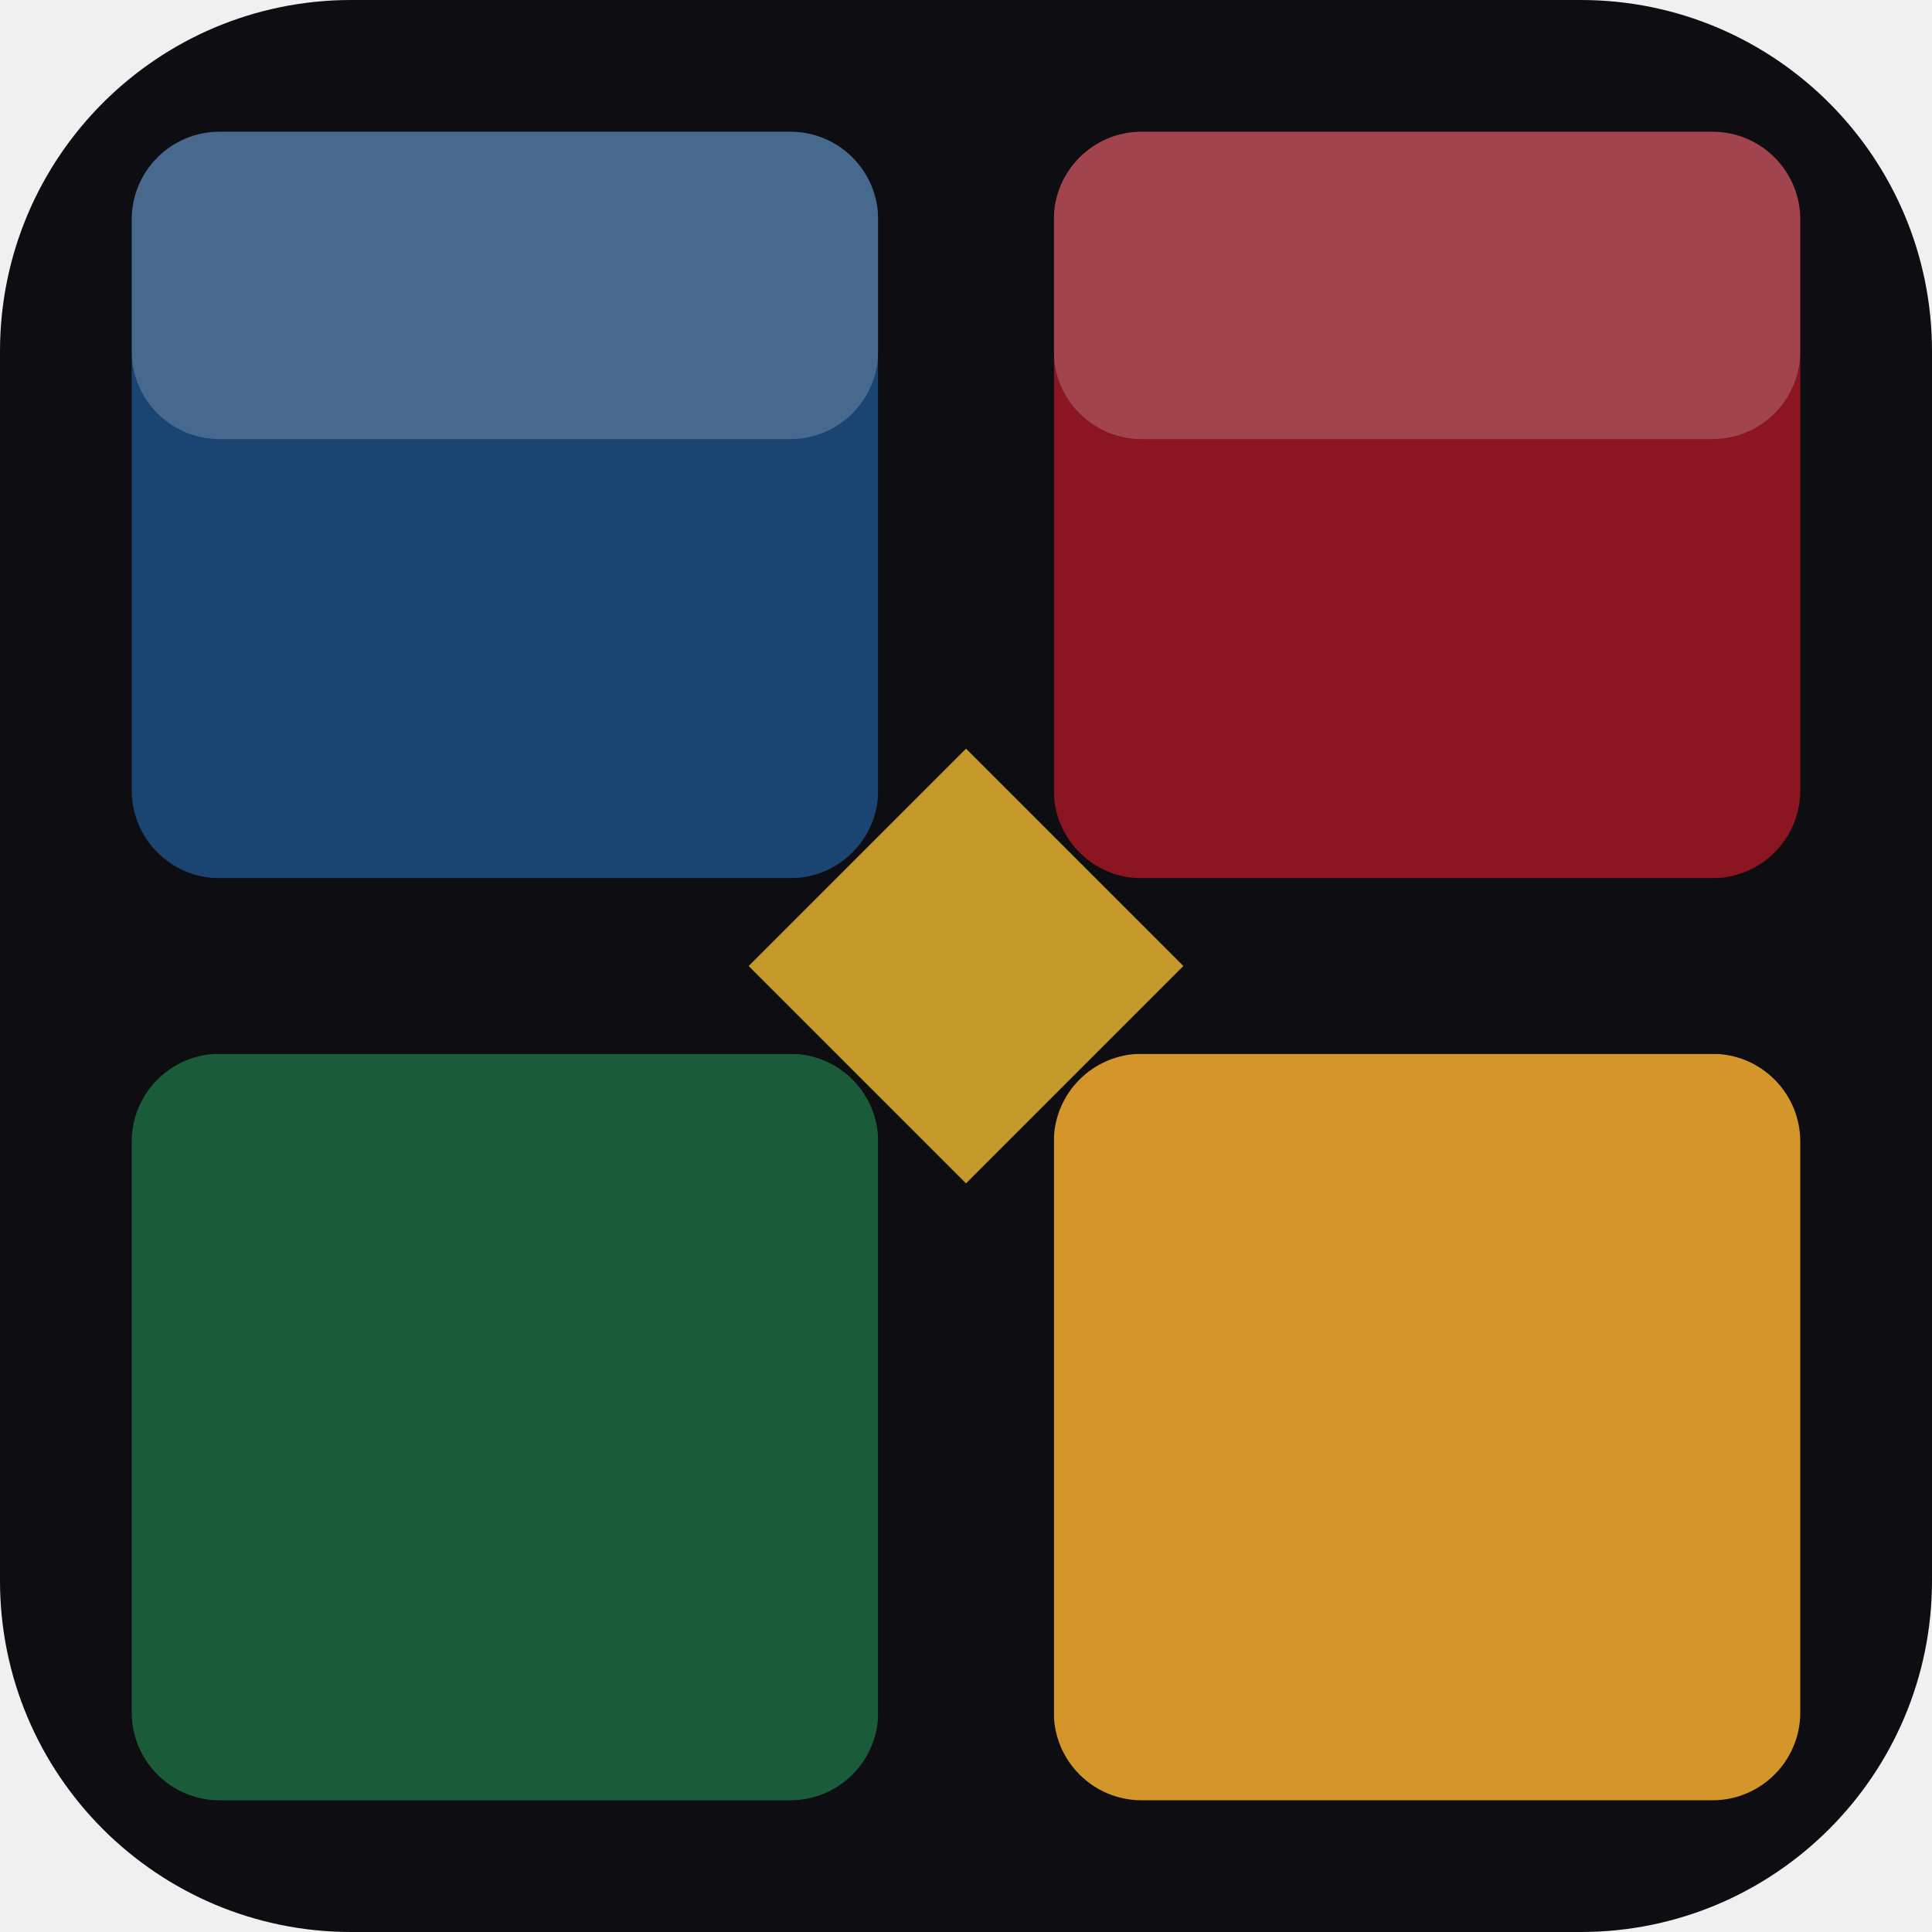
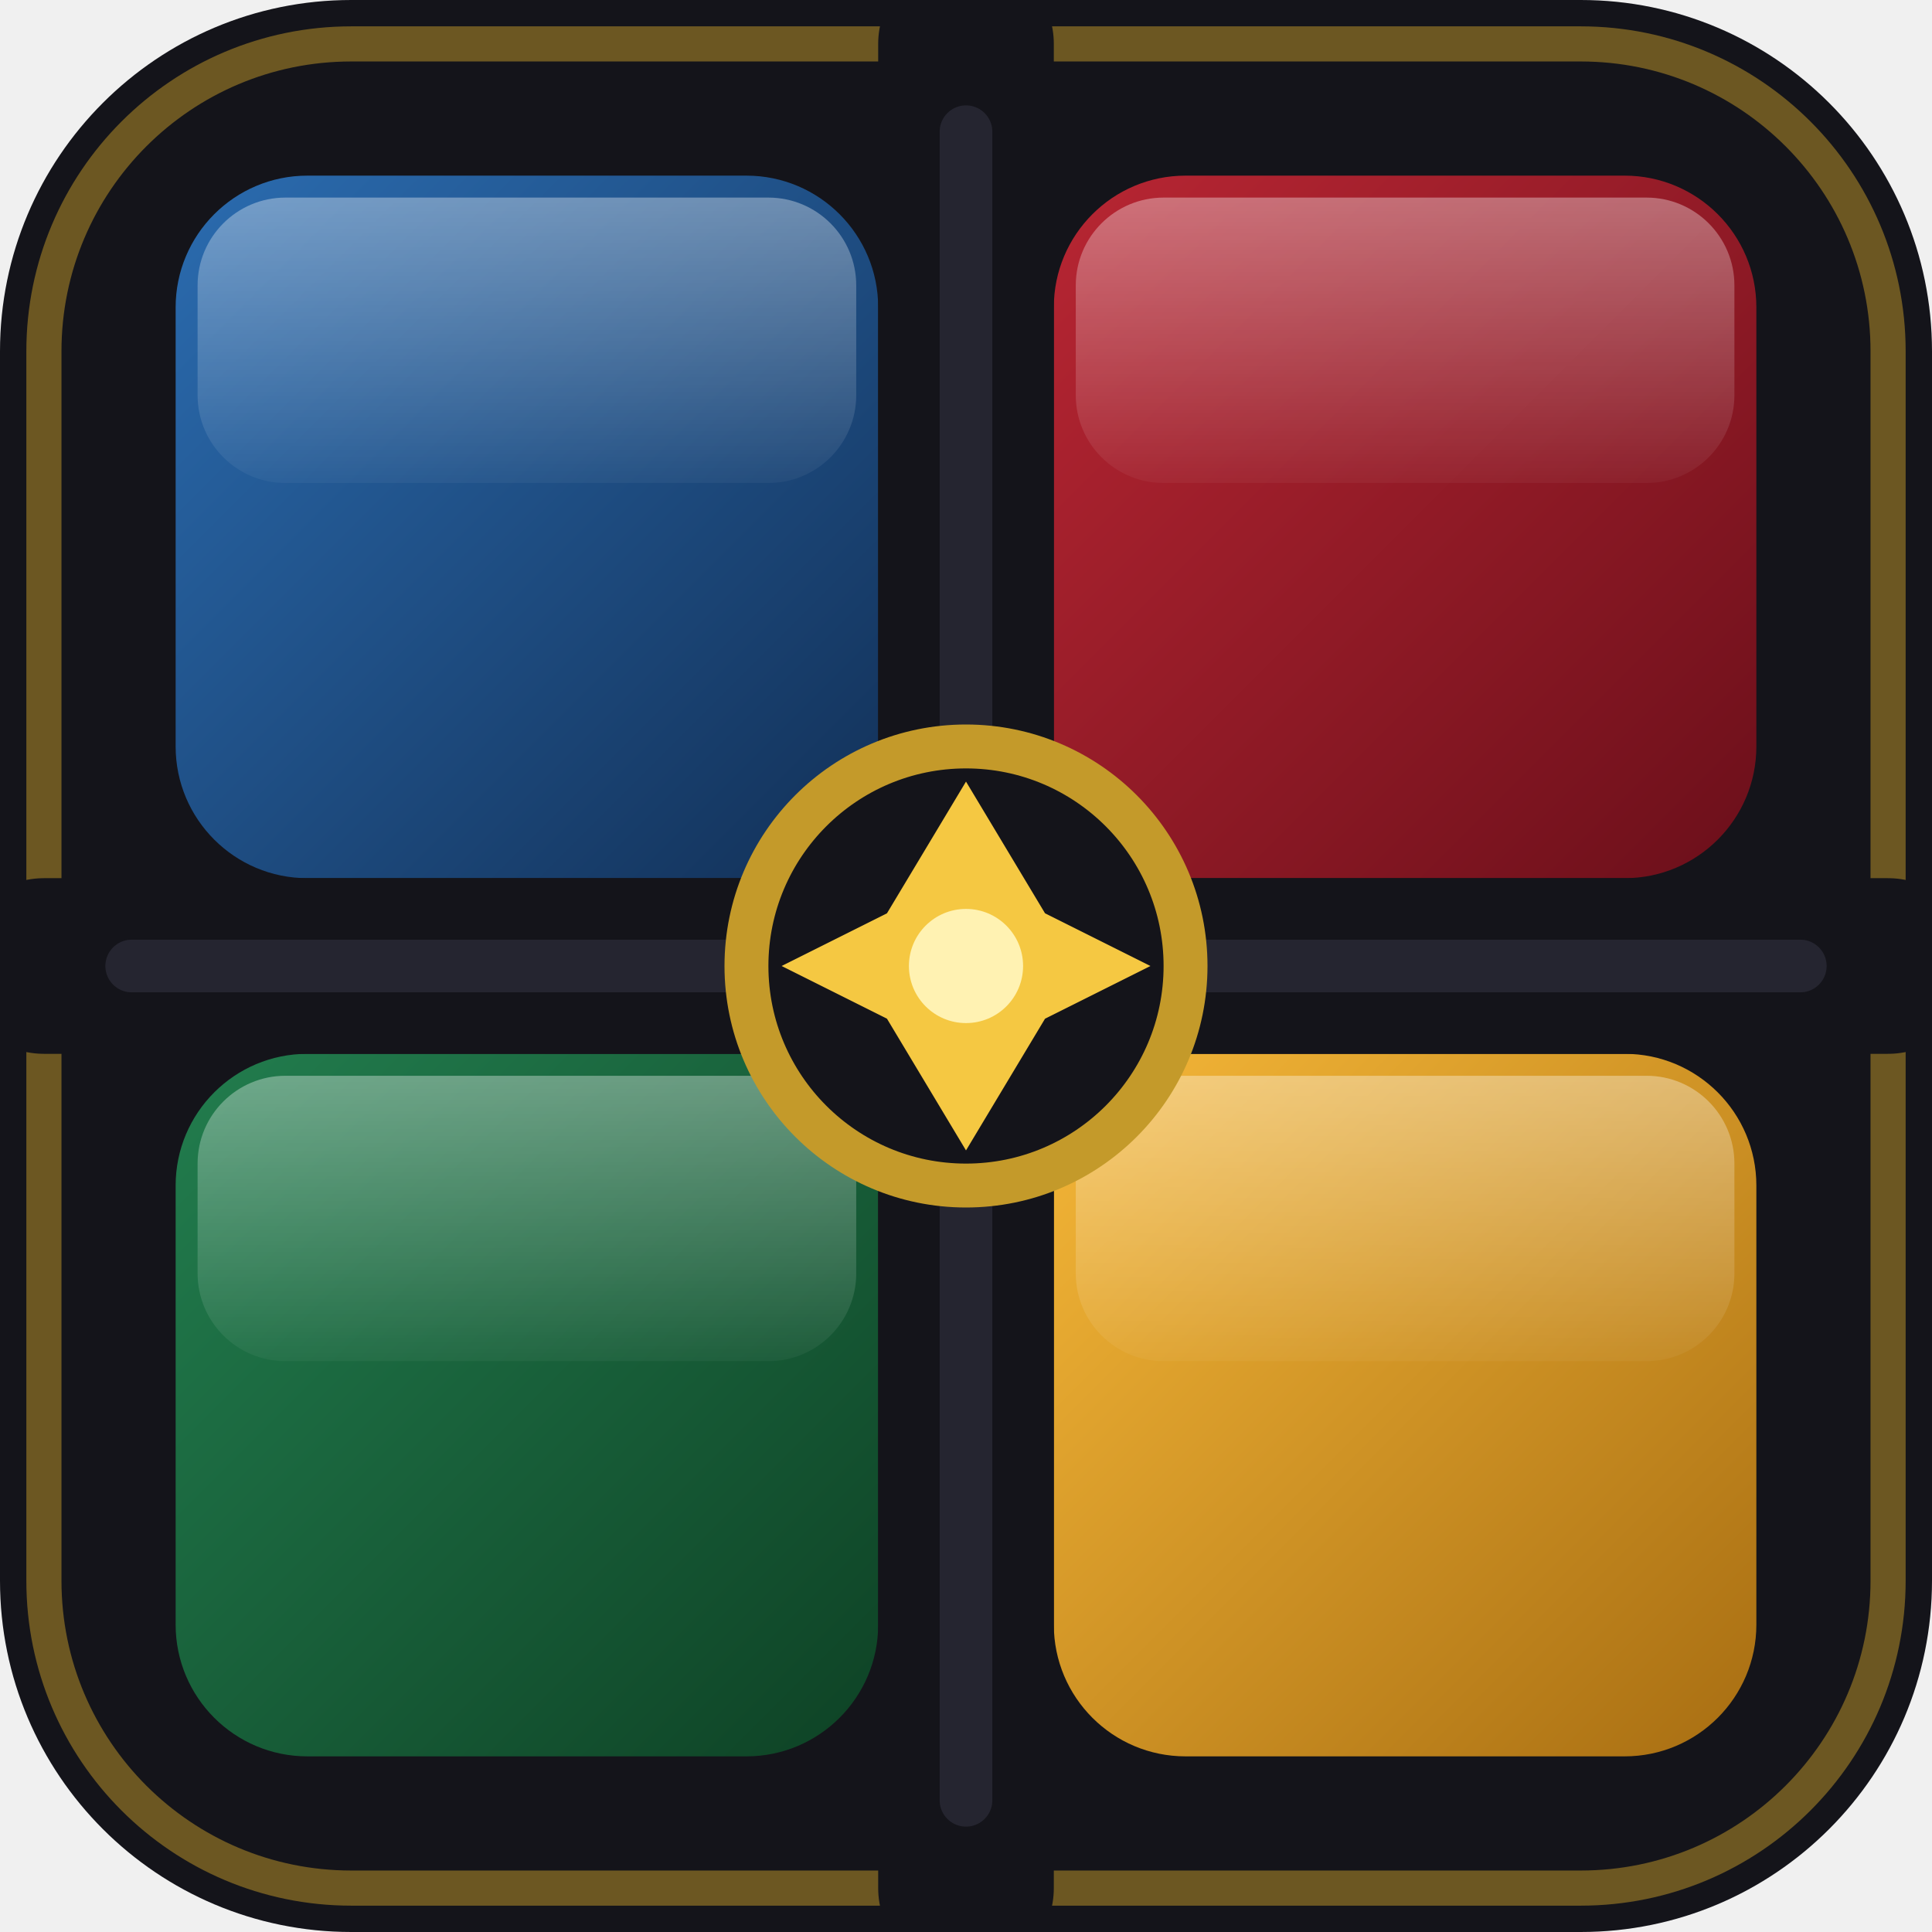
<svg xmlns="http://www.w3.org/2000/svg" viewBox="0 0 44 44" fill="none">
-   <rect width="44" height="44" rx="8" fill="#0E0E12" />
-   <rect x="3" y="3" width="17" height="17" rx="2" fill="#1A4472" />
-   <rect x="24" y="3" width="17" height="17" rx="2" fill="#8B1520" />
-   <rect x="3" y="24" width="17" height="17" rx="2" fill="#1A5C3A" />
-   <rect x="24" y="24" width="17" height="17" rx="2" fill="#D4952A" />
-   <rect x="3" y="3" width="17" height="7" rx="2" fill="white" opacity="0.2" />
-   <rect x="24" y="3" width="17" height="7" rx="2" fill="white" opacity="0.2" />
-   <rect x="20" y="0" width="4" height="44" fill="#0E0E12" />
-   <rect x="0" y="20" width="44" height="4" fill="#0E0E12" />
-   <rect x="18.5" y="18.5" width="7" height="7" fill="#C49A2A" transform="rotate(45 22 22)" />
+   <defs>
+     <linearGradient id="sg-sapphire" x1="4" y1="4" x2="20" y2="20" gradientUnits="userSpaceOnUse">
+       <stop offset="0%" stop-color="#2B6CB0" />
+       <stop offset="100%" stop-color="#123057" />
+     </linearGradient>
+     <linearGradient id="sg-ruby" x1="24" y1="4" x2="40" y2="20" gradientUnits="userSpaceOnUse">
+       <stop offset="0%" stop-color="#B82633" />
+       <stop offset="100%" stop-color="#6B0F1A" />
+     </linearGradient>
+     <linearGradient id="sg-emerald" x1="4" y1="24" x2="20" y2="40" gradientUnits="userSpaceOnUse">
+       <stop offset="0%" stop-color="#227D4E" />
+       <stop offset="100%" stop-color="#0E4225" />
+     </linearGradient>
+     <linearGradient id="sg-amber" x1="24" y1="24" x2="40" y2="40" gradientUnits="userSpaceOnUse">
+       <stop offset="0%" stop-color="#F5B738" />
+       <stop offset="100%" stop-color="#A86E12" />
+     </linearGradient>
+     <linearGradient id="sg-sheen" x1="0" y1="0" x2="0" y2="1">
+       <stop offset="0%" stop-color="#FFFFFF" stop-opacity="0.35" />
+       <stop offset="100%" stop-color="#FFFFFF" stop-opacity="0.04" />
+     </linearGradient>
+   </defs>
+   <rect width="44" height="44" rx="8" fill="#14141A" />
+   <rect x="1" y="1" width="42" height="42" rx="7" stroke="#C49A2A" stroke-opacity="0.5" stroke-width="0.8" fill="none" />
+   <rect x="4" y="4" width="16" height="16" rx="3" fill="url(#sg-sapphire)" />
+   <rect x="4.5" y="4.5" width="15" height="6.5" rx="2" fill="url(#sg-sheen)" />
+   <rect x="24" y="4" width="16" height="16" rx="3" fill="url(#sg-ruby)" />
+   <rect x="24.5" y="4.5" width="15" height="6.5" rx="2" fill="url(#sg-sheen)" />
+   <rect x="4" y="24" width="16" height="16" rx="3" fill="url(#sg-emerald)" />
+   <rect x="4.5" y="24.5" width="15" height="6.5" rx="2" fill="url(#sg-sheen)" />
+   <rect x="24" y="24" width="16" height="16" rx="3" fill="url(#sg-amber)" />
+   <rect x="24.5" y="24.5" width="15" height="6.5" rx="2" fill="url(#sg-sheen)" />
+   <line x1="22" y1="1" x2="22" y2="43" stroke="#14141A" stroke-width="4" stroke-linecap="round" />
+   <line x1="1" y1="22" x2="43" y2="22" stroke="#14141A" stroke-width="4" stroke-linecap="round" />
+   <line x1="22" y1="3" x2="22" y2="41" stroke="#252530" stroke-width="1.2" stroke-linecap="round" />
+   <line x1="3" y1="22" x2="41" y2="22" stroke="#252530" stroke-width="1.2" stroke-linecap="round" />
+   <circle cx="22" cy="22" r="5" fill="#14141A" stroke="#C49A2A" stroke-width="1" />
+   <path d="M22 17.8 L23.8 20.8 L26.2 22 L23.8 23.2 L22 26.2 L20.2 23.2 L17.8 22 L20.2 20.8 Z" fill="#F5C842" />
+   <circle cx="22" cy="22" r="1.3" fill="#FFF2B2" />
</svg>
